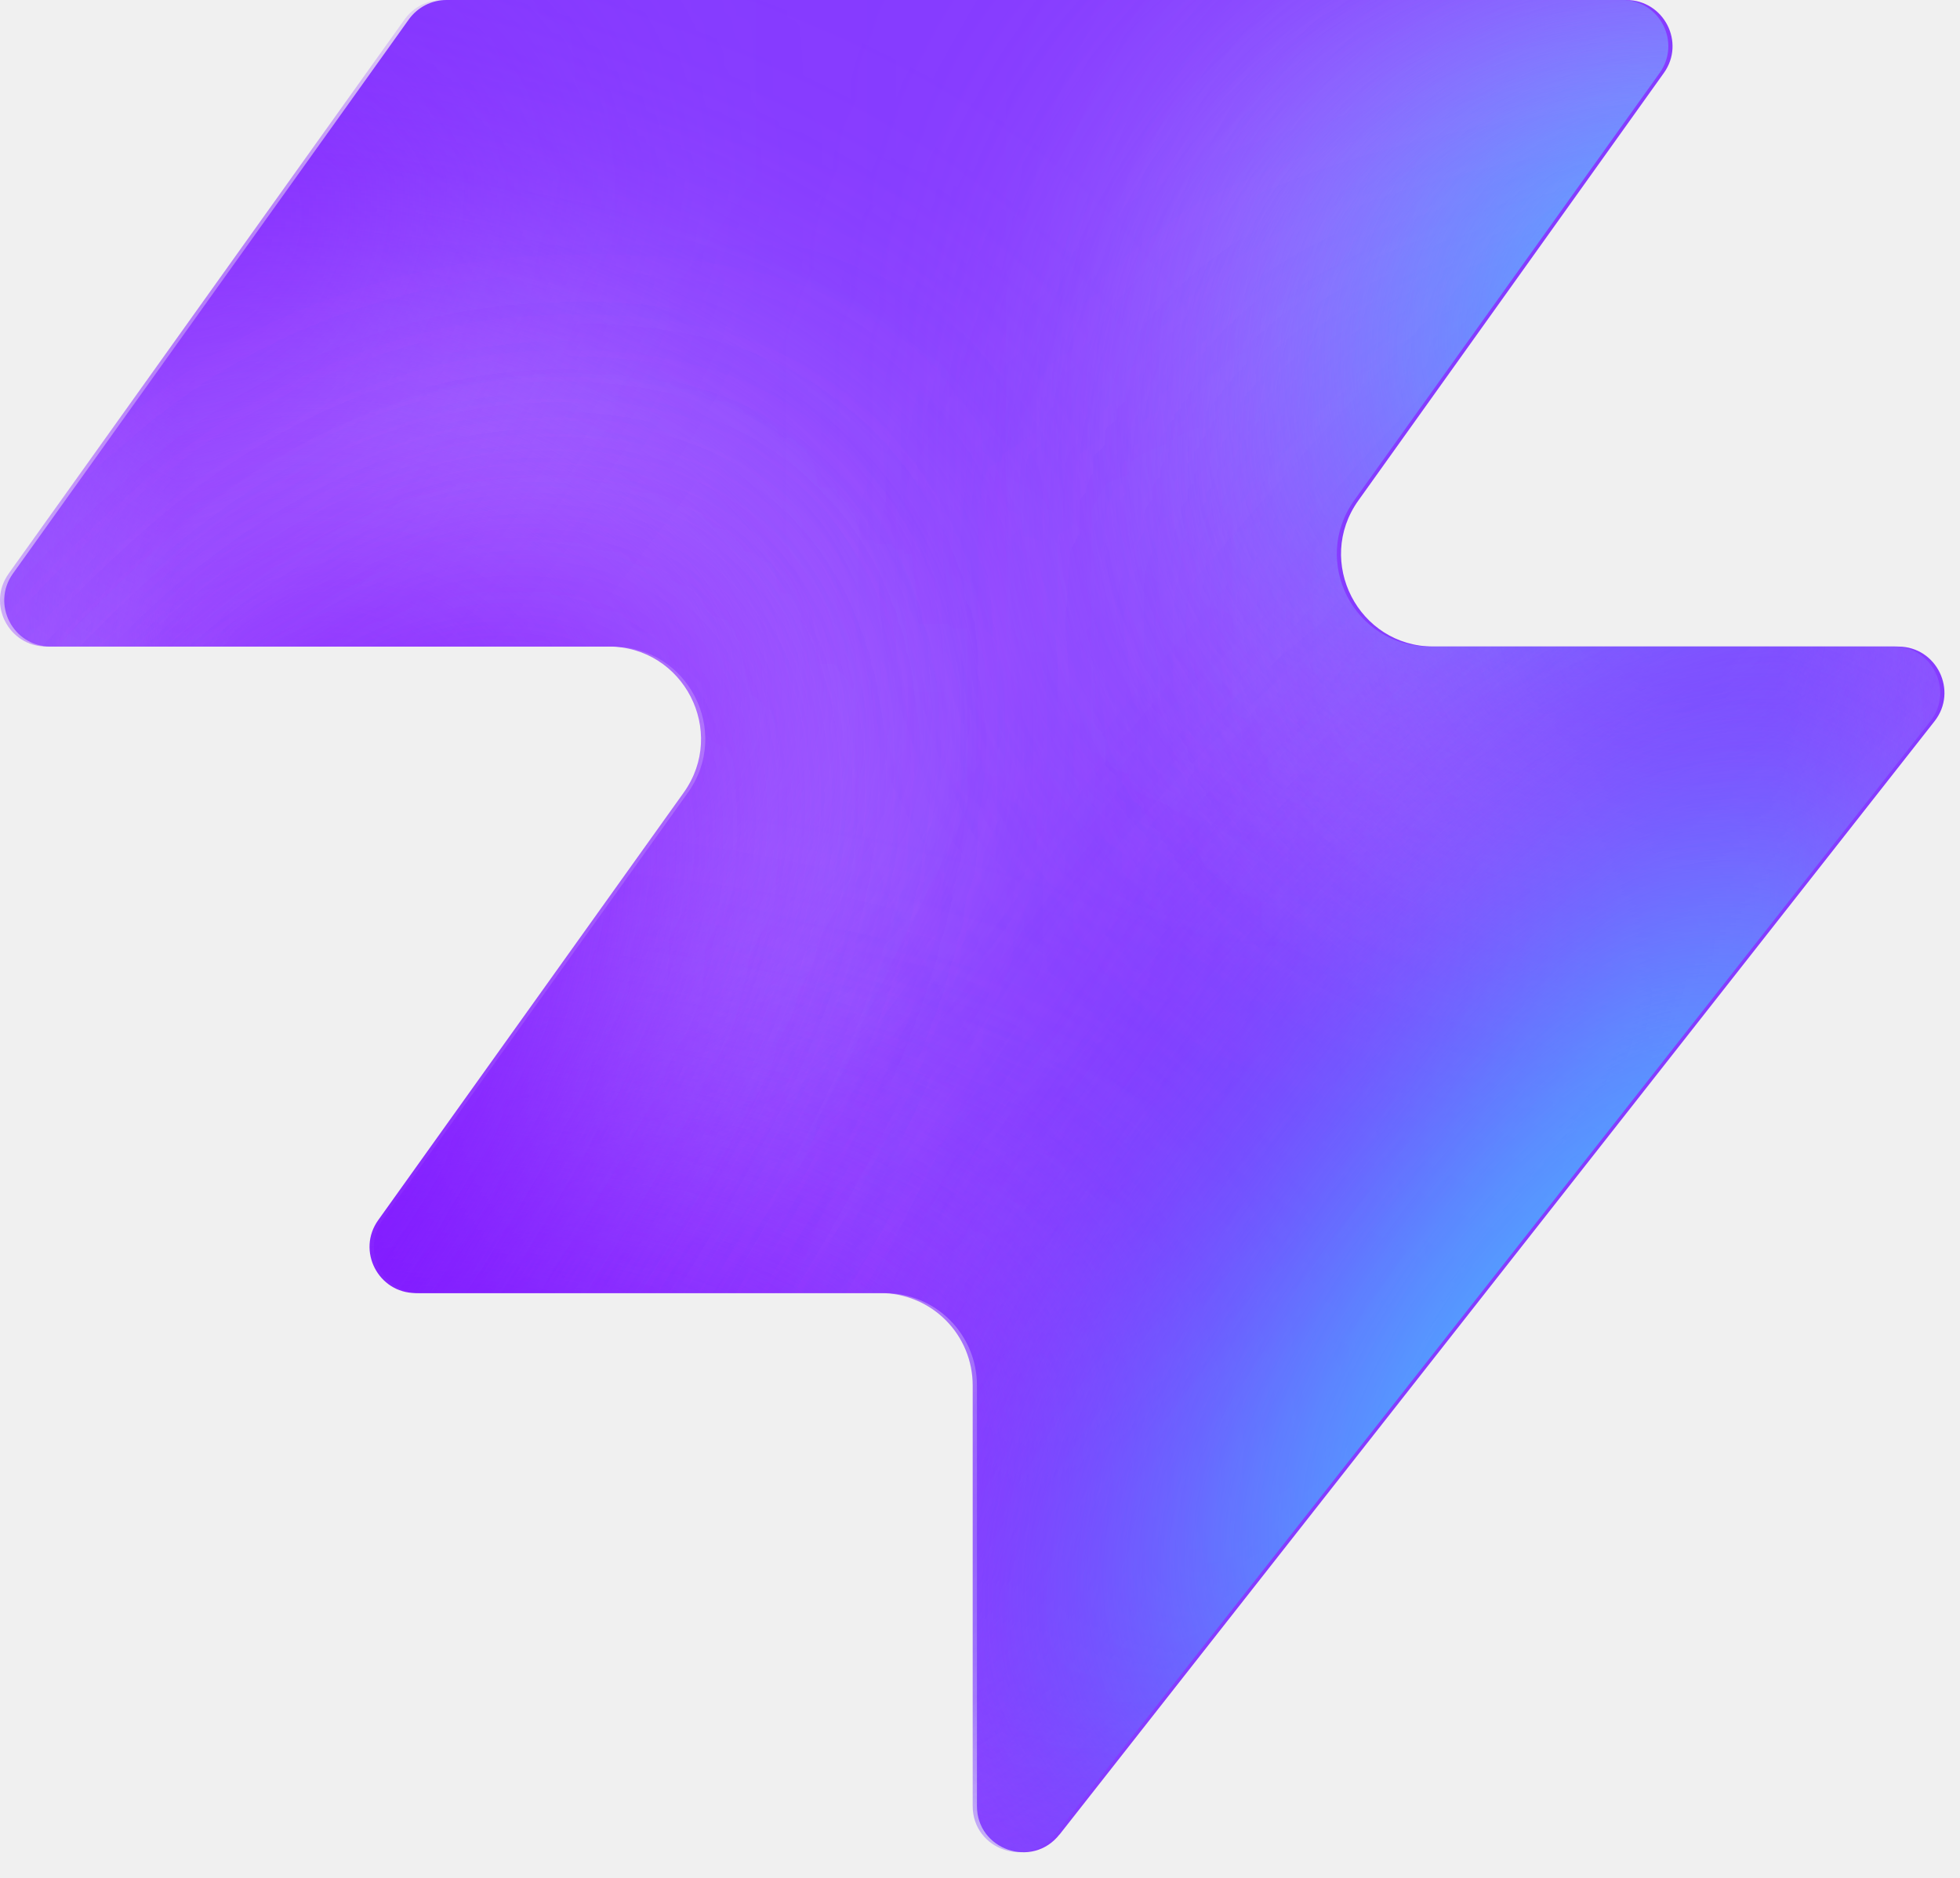
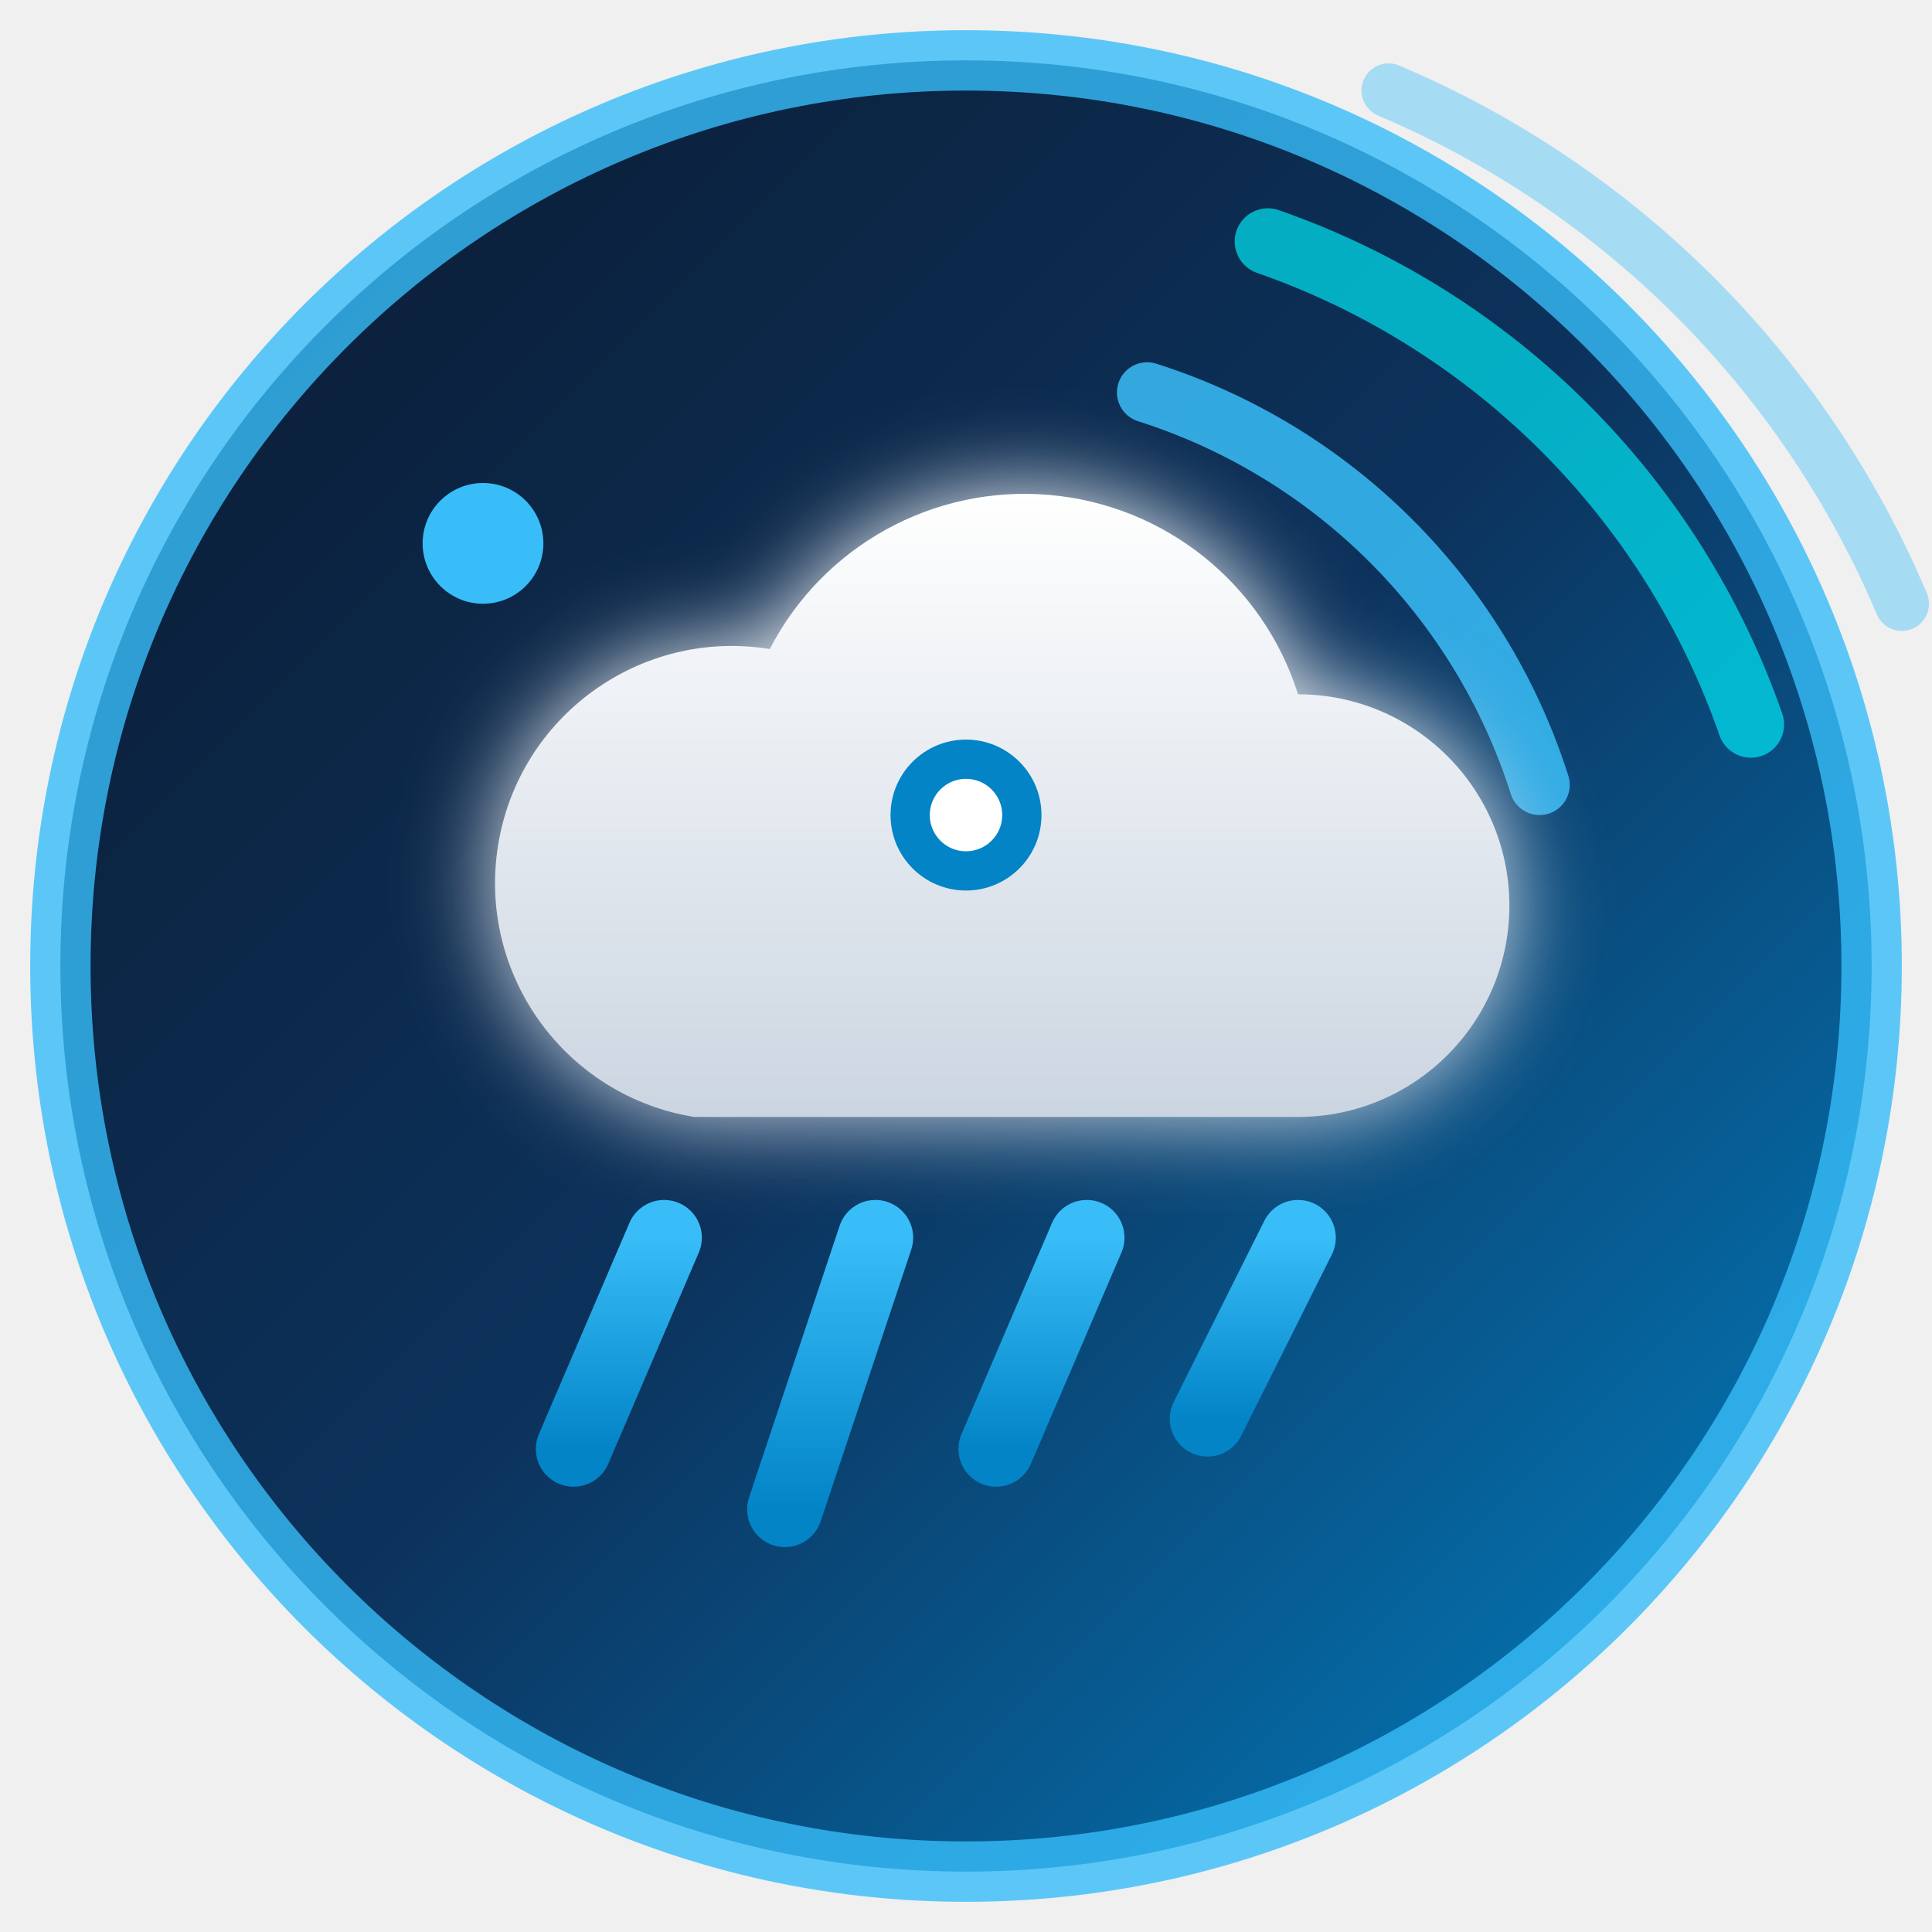
- <svg xmlns="http://www.w3.org/2000/svg" width="48" height="46" fill="none" viewBox="0 0 48 46">
-   <path fill="#863bff" d="M25.946 44.938c-.664.845-2.021.375-2.021-.698V33.937a2.26 2.26 0 0 0-2.262-2.262H10.287c-.92 0-1.456-1.04-.92-1.788l7.48-10.471c1.07-1.497 0-3.578-1.842-3.578H1.237c-.92 0-1.456-1.04-.92-1.788L10.013.474c.214-.297.556-.474.92-.474h28.894c.92 0 1.456 1.04.92 1.788l-7.48 10.471c-1.07 1.498 0 3.579 1.842 3.579h11.377c.943 0 1.473 1.088.89 1.83L25.947 44.94z" style="fill:#863bff;fill:color(display-p3 .525 .23 1);fill-opacity:1" />
-   <mask id="a" width="48" height="46" x="0" y="0" maskUnits="userSpaceOnUse" style="mask-type:alpha">
-     <path fill="#000" d="M25.842 44.938c-.664.844-2.021.375-2.021-.698V33.937a2.26 2.26 0 0 0-2.262-2.262H10.183c-.92 0-1.456-1.04-.92-1.788l7.48-10.471c1.07-1.498 0-3.579-1.842-3.579H1.133c-.92 0-1.456-1.04-.92-1.787L9.91.473c.214-.297.556-.474.92-.474h28.894c.92 0 1.456 1.04.92 1.788l-7.48 10.471c-1.07 1.498 0 3.578 1.842 3.578h11.377c.943 0 1.473 1.088.89 1.832L25.843 44.94z" style="fill:#000;fill-opacity:1" />
-   </mask>
-   <g mask="url(#a)">
-     <g filter="url(#b)">
-       <ellipse cx="5.508" cy="14.704" fill="#ede6ff" rx="5.508" ry="14.704" style="fill:#ede6ff;fill:color(display-p3 .927 .903 1);fill-opacity:1" transform="matrix(.00324 1 1 -.00324 -4.47 31.516)" />
-     </g>
-     <g filter="url(#c)">
-       <ellipse cx="10.399" cy="29.851" fill="#ede6ff" rx="10.399" ry="29.851" style="fill:#ede6ff;fill:color(display-p3 .927 .903 1);fill-opacity:1" transform="matrix(.00324 1 1 -.00324 -39.328 7.883)" />
-     </g>
-     <g filter="url(#d)">
-       <ellipse cx="5.508" cy="30.487" fill="#7e14ff" rx="5.508" ry="30.487" style="fill:#7e14ff;fill:color(display-p3 .492 .077 1);fill-opacity:1" transform="rotate(89.814 -25.913 -14.639)scale(1 -1)" />
-     </g>
-     <g filter="url(#e)">
-       <ellipse cx="5.508" cy="30.599" fill="#7e14ff" rx="5.508" ry="30.599" style="fill:#7e14ff;fill:color(display-p3 .492 .077 1);fill-opacity:1" transform="rotate(89.814 -32.644 -3.334)scale(1 -1)" />
-     </g>
-     <g filter="url(#f)">
-       <ellipse cx="5.508" cy="30.599" fill="#7e14ff" rx="5.508" ry="30.599" style="fill:#7e14ff;fill:color(display-p3 .492 .077 1);fill-opacity:1" transform="matrix(.00324 1 1 -.00324 -34.34 30.47)" />
-     </g>
-     <g filter="url(#g)">
-       <ellipse cx="14.072" cy="22.078" fill="#ede6ff" rx="14.072" ry="22.078" style="fill:#ede6ff;fill:color(display-p3 .927 .903 1);fill-opacity:1" transform="rotate(93.35 24.506 48.493)scale(-1 1)" />
-     </g>
-     <g filter="url(#h)">
-       <ellipse cx="3.47" cy="21.501" fill="#7e14ff" rx="3.47" ry="21.501" style="fill:#7e14ff;fill:color(display-p3 .492 .077 1);fill-opacity:1" transform="rotate(89.009 28.708 47.59)scale(-1 1)" />
-     </g>
-     <g filter="url(#i)">
-       <ellipse cx="3.47" cy="21.501" fill="#7e14ff" rx="3.47" ry="21.501" style="fill:#7e14ff;fill:color(display-p3 .492 .077 1);fill-opacity:1" transform="rotate(89.009 28.708 47.59)scale(-1 1)" />
-     </g>
-     <g filter="url(#j)">
-       <ellipse cx=".387" cy="8.972" fill="#7e14ff" rx="4.407" ry="29.108" style="fill:#7e14ff;fill:color(display-p3 .492 .077 1);fill-opacity:1" transform="rotate(39.51 .387 8.972)" />
-     </g>
-     <g filter="url(#k)">
-       <ellipse cx="47.523" cy="-6.092" fill="#7e14ff" rx="4.407" ry="29.108" style="fill:#7e14ff;fill:color(display-p3 .492 .077 1);fill-opacity:1" transform="rotate(37.892 47.523 -6.092)" />
-     </g>
-     <g filter="url(#l)">
-       <ellipse cx="41.412" cy="6.333" fill="#47bfff" rx="5.971" ry="9.665" style="fill:#47bfff;fill:color(display-p3 .28 .748 1);fill-opacity:1" transform="rotate(37.892 41.412 6.333)" />
-     </g>
-     <g filter="url(#m)">
-       <ellipse cx="-1.879" cy="38.332" fill="#7e14ff" rx="4.407" ry="29.108" style="fill:#7e14ff;fill:color(display-p3 .492 .077 1);fill-opacity:1" transform="rotate(37.892 -1.88 38.332)" />
-     </g>
-     <g filter="url(#n)">
-       <ellipse cx="-1.879" cy="38.332" fill="#7e14ff" rx="4.407" ry="29.108" style="fill:#7e14ff;fill:color(display-p3 .492 .077 1);fill-opacity:1" transform="rotate(37.892 -1.88 38.332)" />
-     </g>
-     <g filter="url(#o)">
-       <ellipse cx="35.651" cy="29.907" fill="#7e14ff" rx="4.407" ry="29.108" style="fill:#7e14ff;fill:color(display-p3 .492 .077 1);fill-opacity:1" transform="rotate(37.892 35.651 29.907)" />
-     </g>
-     <g filter="url(#p)">
-       <ellipse cx="38.418" cy="32.4" fill="#47bfff" rx="5.971" ry="15.297" style="fill:#47bfff;fill:color(display-p3 .28 .748 1);fill-opacity:1" transform="rotate(37.892 38.418 32.4)" />
-     </g>
-   </g>
+ <svg xmlns="http://www.w3.org/2000/svg" viewBox="0 0 64 64" width="64" height="64">
  <defs>
-     <filter id="b" width="60.045" height="41.654" x="-19.77" y="16.149" color-interpolation-filters="sRGB" filterUnits="userSpaceOnUse">
-       <feFlood flood-opacity="0" result="BackgroundImageFix" />
-       <feBlend in="SourceGraphic" in2="BackgroundImageFix" result="shape" />
-       <feGaussianBlur result="effect1_foregroundBlur_2002_17158" stdDeviation="7.659" />
-     </filter>
-     <filter id="c" width="90.34" height="51.437" x="-54.613" y="-7.533" color-interpolation-filters="sRGB" filterUnits="userSpaceOnUse">
-       <feFlood flood-opacity="0" result="BackgroundImageFix" />
-       <feBlend in="SourceGraphic" in2="BackgroundImageFix" result="shape" />
-       <feGaussianBlur result="effect1_foregroundBlur_2002_17158" stdDeviation="7.659" />
-     </filter>
-     <filter id="d" width="79.355" height="29.4" x="-49.64" y="2.03" color-interpolation-filters="sRGB" filterUnits="userSpaceOnUse">
-       <feFlood flood-opacity="0" result="BackgroundImageFix" />
-       <feBlend in="SourceGraphic" in2="BackgroundImageFix" result="shape" />
-       <feGaussianBlur result="effect1_foregroundBlur_2002_17158" stdDeviation="4.596" />
-     </filter>
-     <filter id="e" width="79.579" height="29.4" x="-45.045" y="20.029" color-interpolation-filters="sRGB" filterUnits="userSpaceOnUse">
-       <feFlood flood-opacity="0" result="BackgroundImageFix" />
-       <feBlend in="SourceGraphic" in2="BackgroundImageFix" result="shape" />
-       <feGaussianBlur result="effect1_foregroundBlur_2002_17158" stdDeviation="4.596" />
-     </filter>
-     <filter id="f" width="79.579" height="29.4" x="-43.513" y="21.178" color-interpolation-filters="sRGB" filterUnits="userSpaceOnUse">
-       <feFlood flood-opacity="0" result="BackgroundImageFix" />
-       <feBlend in="SourceGraphic" in2="BackgroundImageFix" result="shape" />
-       <feGaussianBlur result="effect1_foregroundBlur_2002_17158" stdDeviation="4.596" />
-     </filter>
-     <filter id="g" width="74.749" height="58.852" x="15.756" y="-17.901" color-interpolation-filters="sRGB" filterUnits="userSpaceOnUse">
-       <feFlood flood-opacity="0" result="BackgroundImageFix" />
-       <feBlend in="SourceGraphic" in2="BackgroundImageFix" result="shape" />
-       <feGaussianBlur result="effect1_foregroundBlur_2002_17158" stdDeviation="7.659" />
-     </filter>
-     <filter id="h" width="61.377" height="25.362" x="23.548" y="2.284" color-interpolation-filters="sRGB" filterUnits="userSpaceOnUse">
-       <feFlood flood-opacity="0" result="BackgroundImageFix" />
-       <feBlend in="SourceGraphic" in2="BackgroundImageFix" result="shape" />
-       <feGaussianBlur result="effect1_foregroundBlur_2002_17158" stdDeviation="4.596" />
-     </filter>
-     <filter id="i" width="61.377" height="25.362" x="23.548" y="2.284" color-interpolation-filters="sRGB" filterUnits="userSpaceOnUse">
-       <feFlood flood-opacity="0" result="BackgroundImageFix" />
-       <feBlend in="SourceGraphic" in2="BackgroundImageFix" result="shape" />
-       <feGaussianBlur result="effect1_foregroundBlur_2002_17158" stdDeviation="4.596" />
-     </filter>
-     <filter id="j" width="56.045" height="63.649" x="-27.636" y="-22.853" color-interpolation-filters="sRGB" filterUnits="userSpaceOnUse">
-       <feFlood flood-opacity="0" result="BackgroundImageFix" />
-       <feBlend in="SourceGraphic" in2="BackgroundImageFix" result="shape" />
-       <feGaussianBlur result="effect1_foregroundBlur_2002_17158" stdDeviation="4.596" />
-     </filter>
-     <filter id="k" width="54.814" height="64.646" x="20.116" y="-38.415" color-interpolation-filters="sRGB" filterUnits="userSpaceOnUse">
-       <feFlood flood-opacity="0" result="BackgroundImageFix" />
-       <feBlend in="SourceGraphic" in2="BackgroundImageFix" result="shape" />
-       <feGaussianBlur result="effect1_foregroundBlur_2002_17158" stdDeviation="4.596" />
-     </filter>
-     <filter id="l" width="33.541" height="35.313" x="24.641" y="-11.323" color-interpolation-filters="sRGB" filterUnits="userSpaceOnUse">
-       <feFlood flood-opacity="0" result="BackgroundImageFix" />
-       <feBlend in="SourceGraphic" in2="BackgroundImageFix" result="shape" />
-       <feGaussianBlur result="effect1_foregroundBlur_2002_17158" stdDeviation="4.596" />
-     </filter>
-     <filter id="m" width="54.814" height="64.646" x="-29.286" y="6.009" color-interpolation-filters="sRGB" filterUnits="userSpaceOnUse">
-       <feFlood flood-opacity="0" result="BackgroundImageFix" />
-       <feBlend in="SourceGraphic" in2="BackgroundImageFix" result="shape" />
-       <feGaussianBlur result="effect1_foregroundBlur_2002_17158" stdDeviation="4.596" />
-     </filter>
-     <filter id="n" width="54.814" height="64.646" x="-29.286" y="6.009" color-interpolation-filters="sRGB" filterUnits="userSpaceOnUse">
-       <feFlood flood-opacity="0" result="BackgroundImageFix" />
-       <feBlend in="SourceGraphic" in2="BackgroundImageFix" result="shape" />
-       <feGaussianBlur result="effect1_foregroundBlur_2002_17158" stdDeviation="4.596" />
-     </filter>
-     <filter id="o" width="54.814" height="64.646" x="8.244" y="-2.416" color-interpolation-filters="sRGB" filterUnits="userSpaceOnUse">
-       <feFlood flood-opacity="0" result="BackgroundImageFix" />
-       <feBlend in="SourceGraphic" in2="BackgroundImageFix" result="shape" />
-       <feGaussianBlur result="effect1_foregroundBlur_2002_17158" stdDeviation="4.596" />
-     </filter>
-     <filter id="p" width="39.409" height="43.623" x="18.713" y="10.588" color-interpolation-filters="sRGB" filterUnits="userSpaceOnUse">
-       <feFlood flood-opacity="0" result="BackgroundImageFix" />
-       <feBlend in="SourceGraphic" in2="BackgroundImageFix" result="shape" />
-       <feGaussianBlur result="effect1_foregroundBlur_2002_17158" stdDeviation="4.596" />
+     <linearGradient id="bgGrad" x1="0%" y1="0%" x2="100%" y2="100%">
+       <stop offset="0%" stop-color="#0b192e" />
+       <stop offset="50%" stop-color="#0c325c" />
+       <stop offset="100%" stop-color="#0284c7" />
+     </linearGradient>
+     <linearGradient id="cloudGrad" x1="0%" y1="0%" x2="0%" y2="100%">
+       <stop offset="0%" stop-color="#ffffff" />
+       <stop offset="100%" stop-color="#cbd5e1" />
+     </linearGradient>
+     <linearGradient id="rainGrad" x1="0%" y1="0%" x2="0%" y2="100%">
+       <stop offset="0%" stop-color="#38bdf8" />
+       <stop offset="100%" stop-color="#0284c7" />
+     </linearGradient>
+     <linearGradient id="accentGrad" x1="0%" y1="0%" x2="100%" y2="0%">
+       <stop offset="0%" stop-color="#f59e0b" />
+       <stop offset="100%" stop-color="#38bdf8" />
+     </linearGradient>
+     <filter id="glow" x="-20%" y="-20%" width="140%" height="140%">
+       <feGaussianBlur stdDeviation="1.5" result="blur" />
+       <feComposite in="SourceGraphic" in2="blur" operator="over" />
    </filter>
  </defs>
+   <circle cx="32" cy="32" r="30" fill="url(#bgGrad)" stroke="#38bdf8" stroke-width="2" stroke-opacity="0.8" />
+   <path d="M 38 13 A 20 20 0 0 1 51 26" fill="none" stroke="#38bdf8" stroke-width="2" stroke-linecap="round" opacity="0.85" />
+   <path d="M 42 8 A 26 26 0 0 1 58 24" fill="none" stroke="#00f2fe" stroke-width="2.2" stroke-linecap="round" opacity="0.65" />
+   <path d="M 46 3 A 32 32 0 0 1 63 20" fill="none" stroke="#38bdf8" stroke-width="1.8" stroke-linecap="round" opacity="0.4" />
+   <g filter="url(#glow)">
+     <path d="M 23 37 L 43 37 A 7 7 0 0 0 43 23 A 9.5 9.5 0 0 0 25.5 21.5 A 7 7 0 0 0 23 37 Z" fill="url(#cloudGrad)" />
+   </g>
+   <circle cx="32" cy="27" r="2.5" fill="#0284c7" />
+   <circle cx="32" cy="27" r="1.2" fill="#ffffff" />
+   <g stroke="url(#rainGrad)" stroke-width="2.5" stroke-linecap="round">
+     <line x1="22" y1="41" x2="19" y2="48" />
+     <line x1="29" y1="41" x2="26" y2="50" />
+     <line x1="36" y1="41" x2="33" y2="48" />
+     <line x1="43" y1="41" x2="40" y2="47" />
+   </g>
+   <circle cx="16" cy="18" r="2" fill="#38bdf8" />
</svg>
